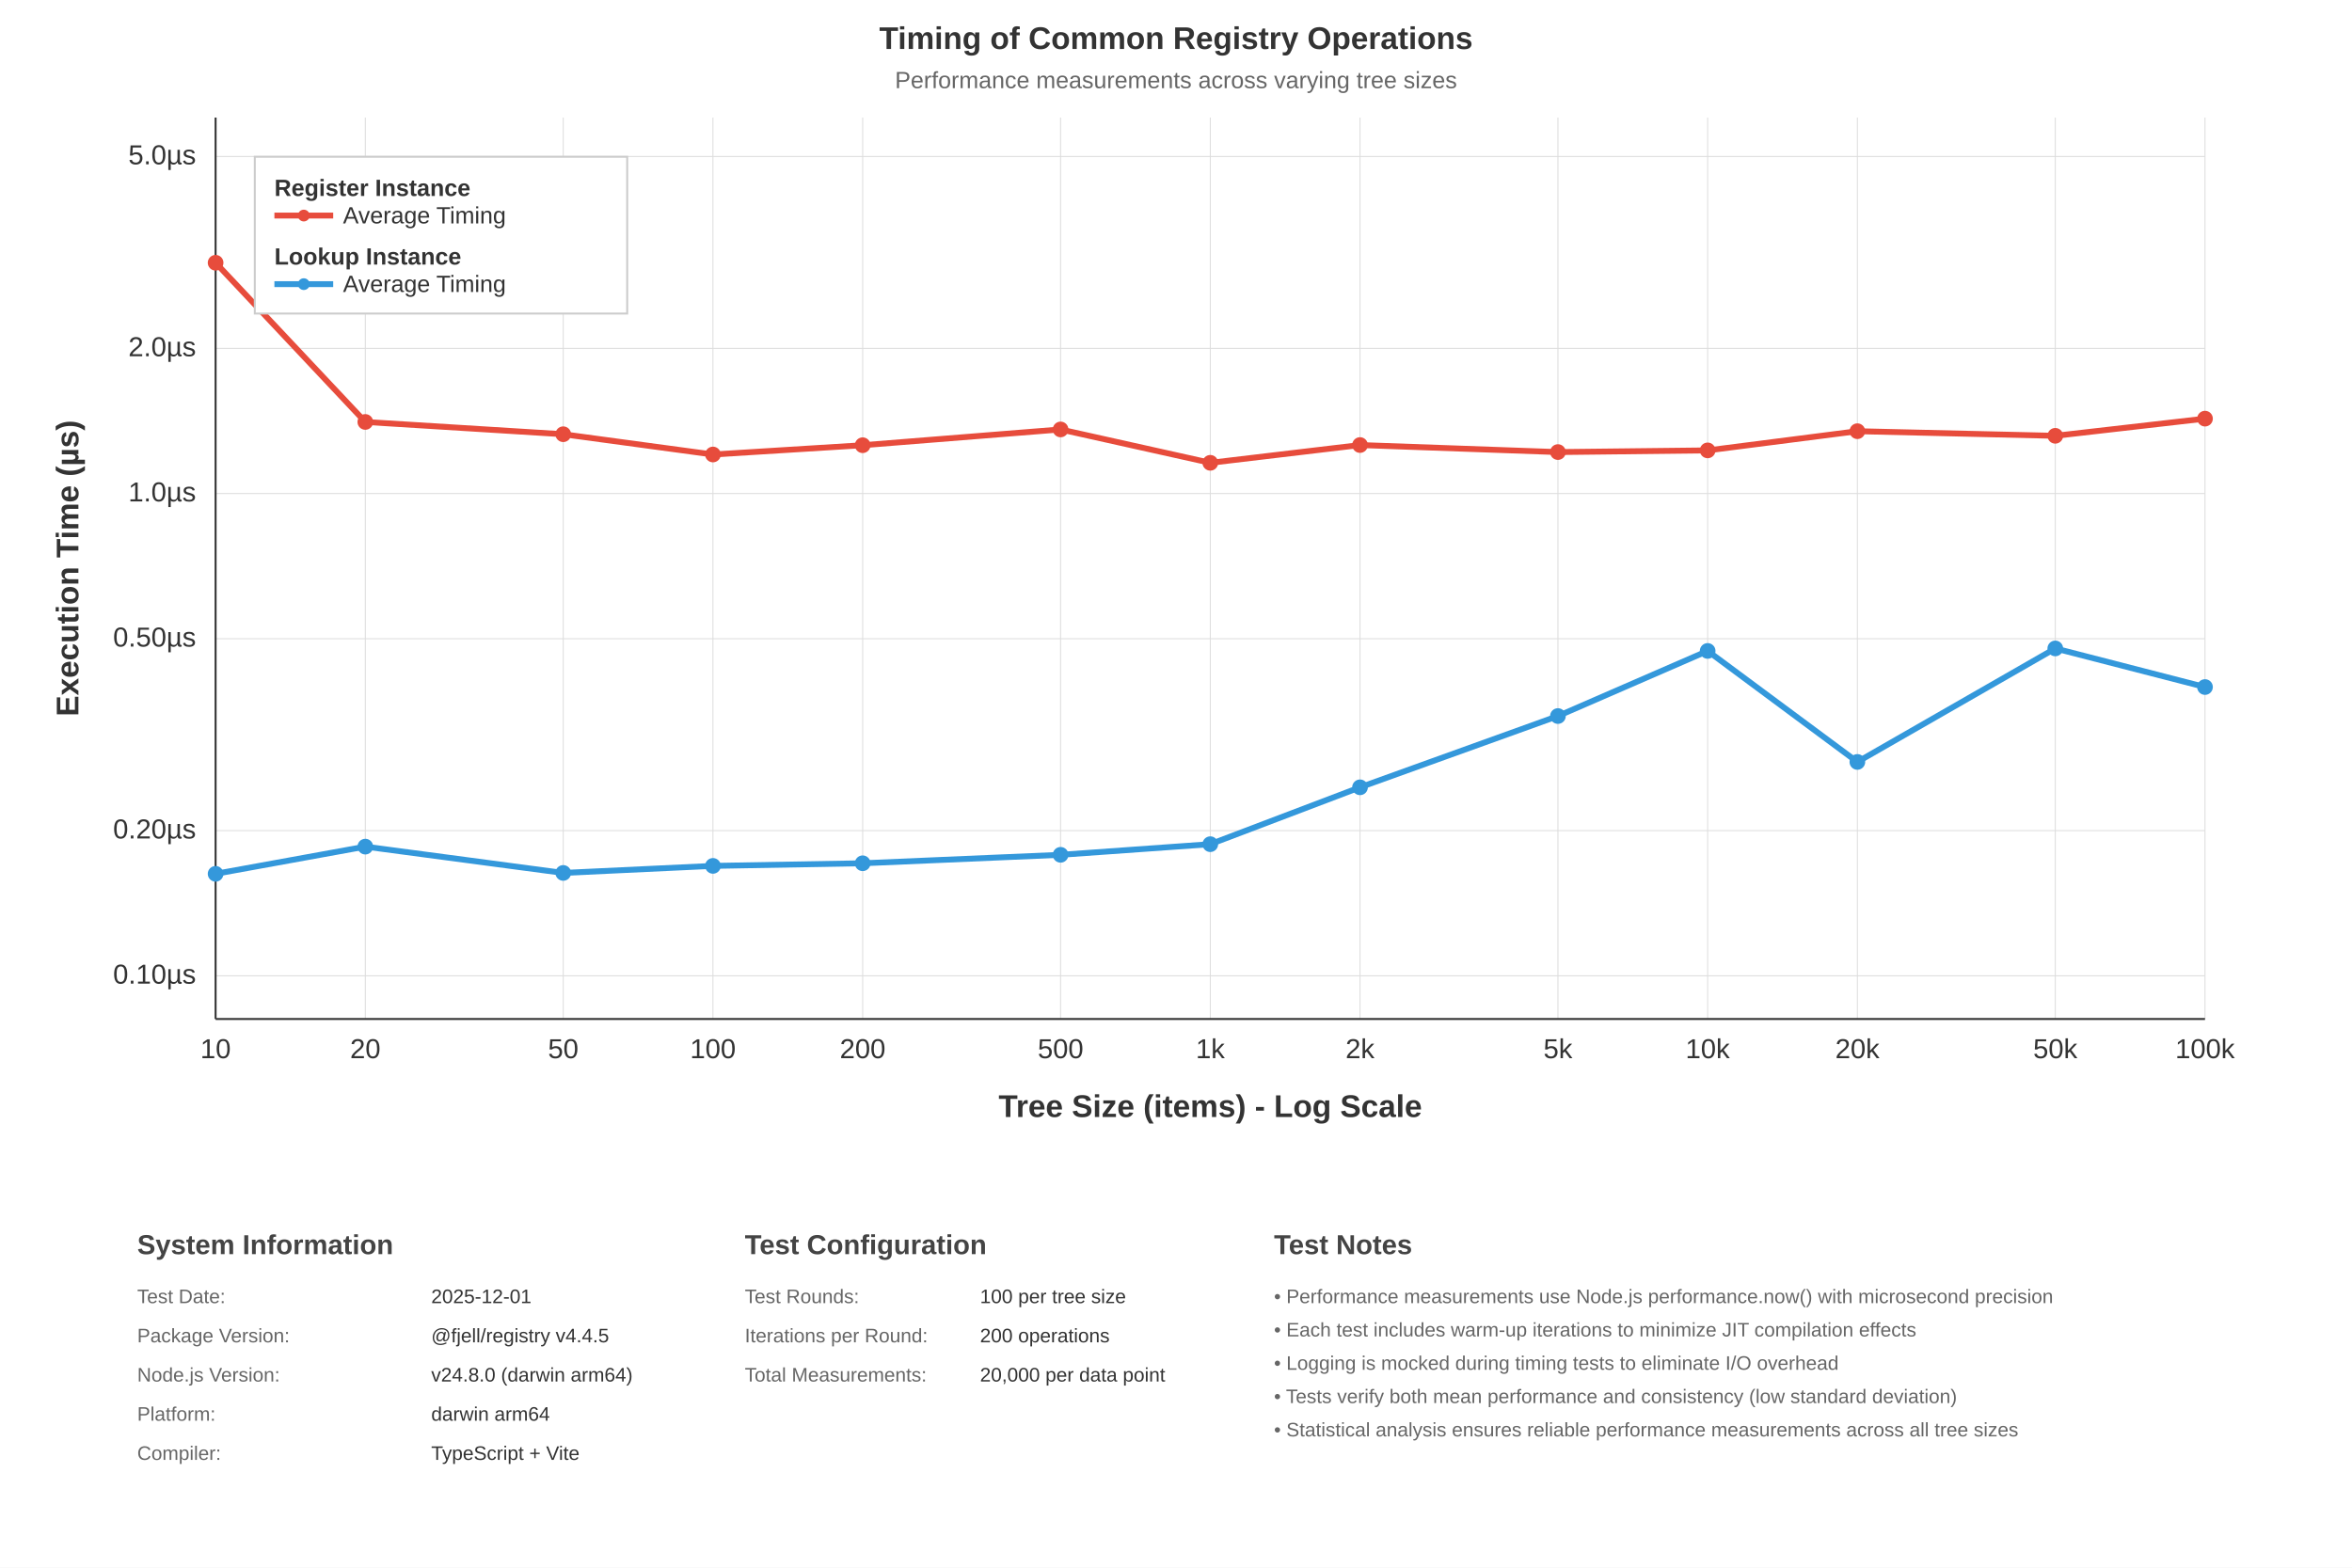
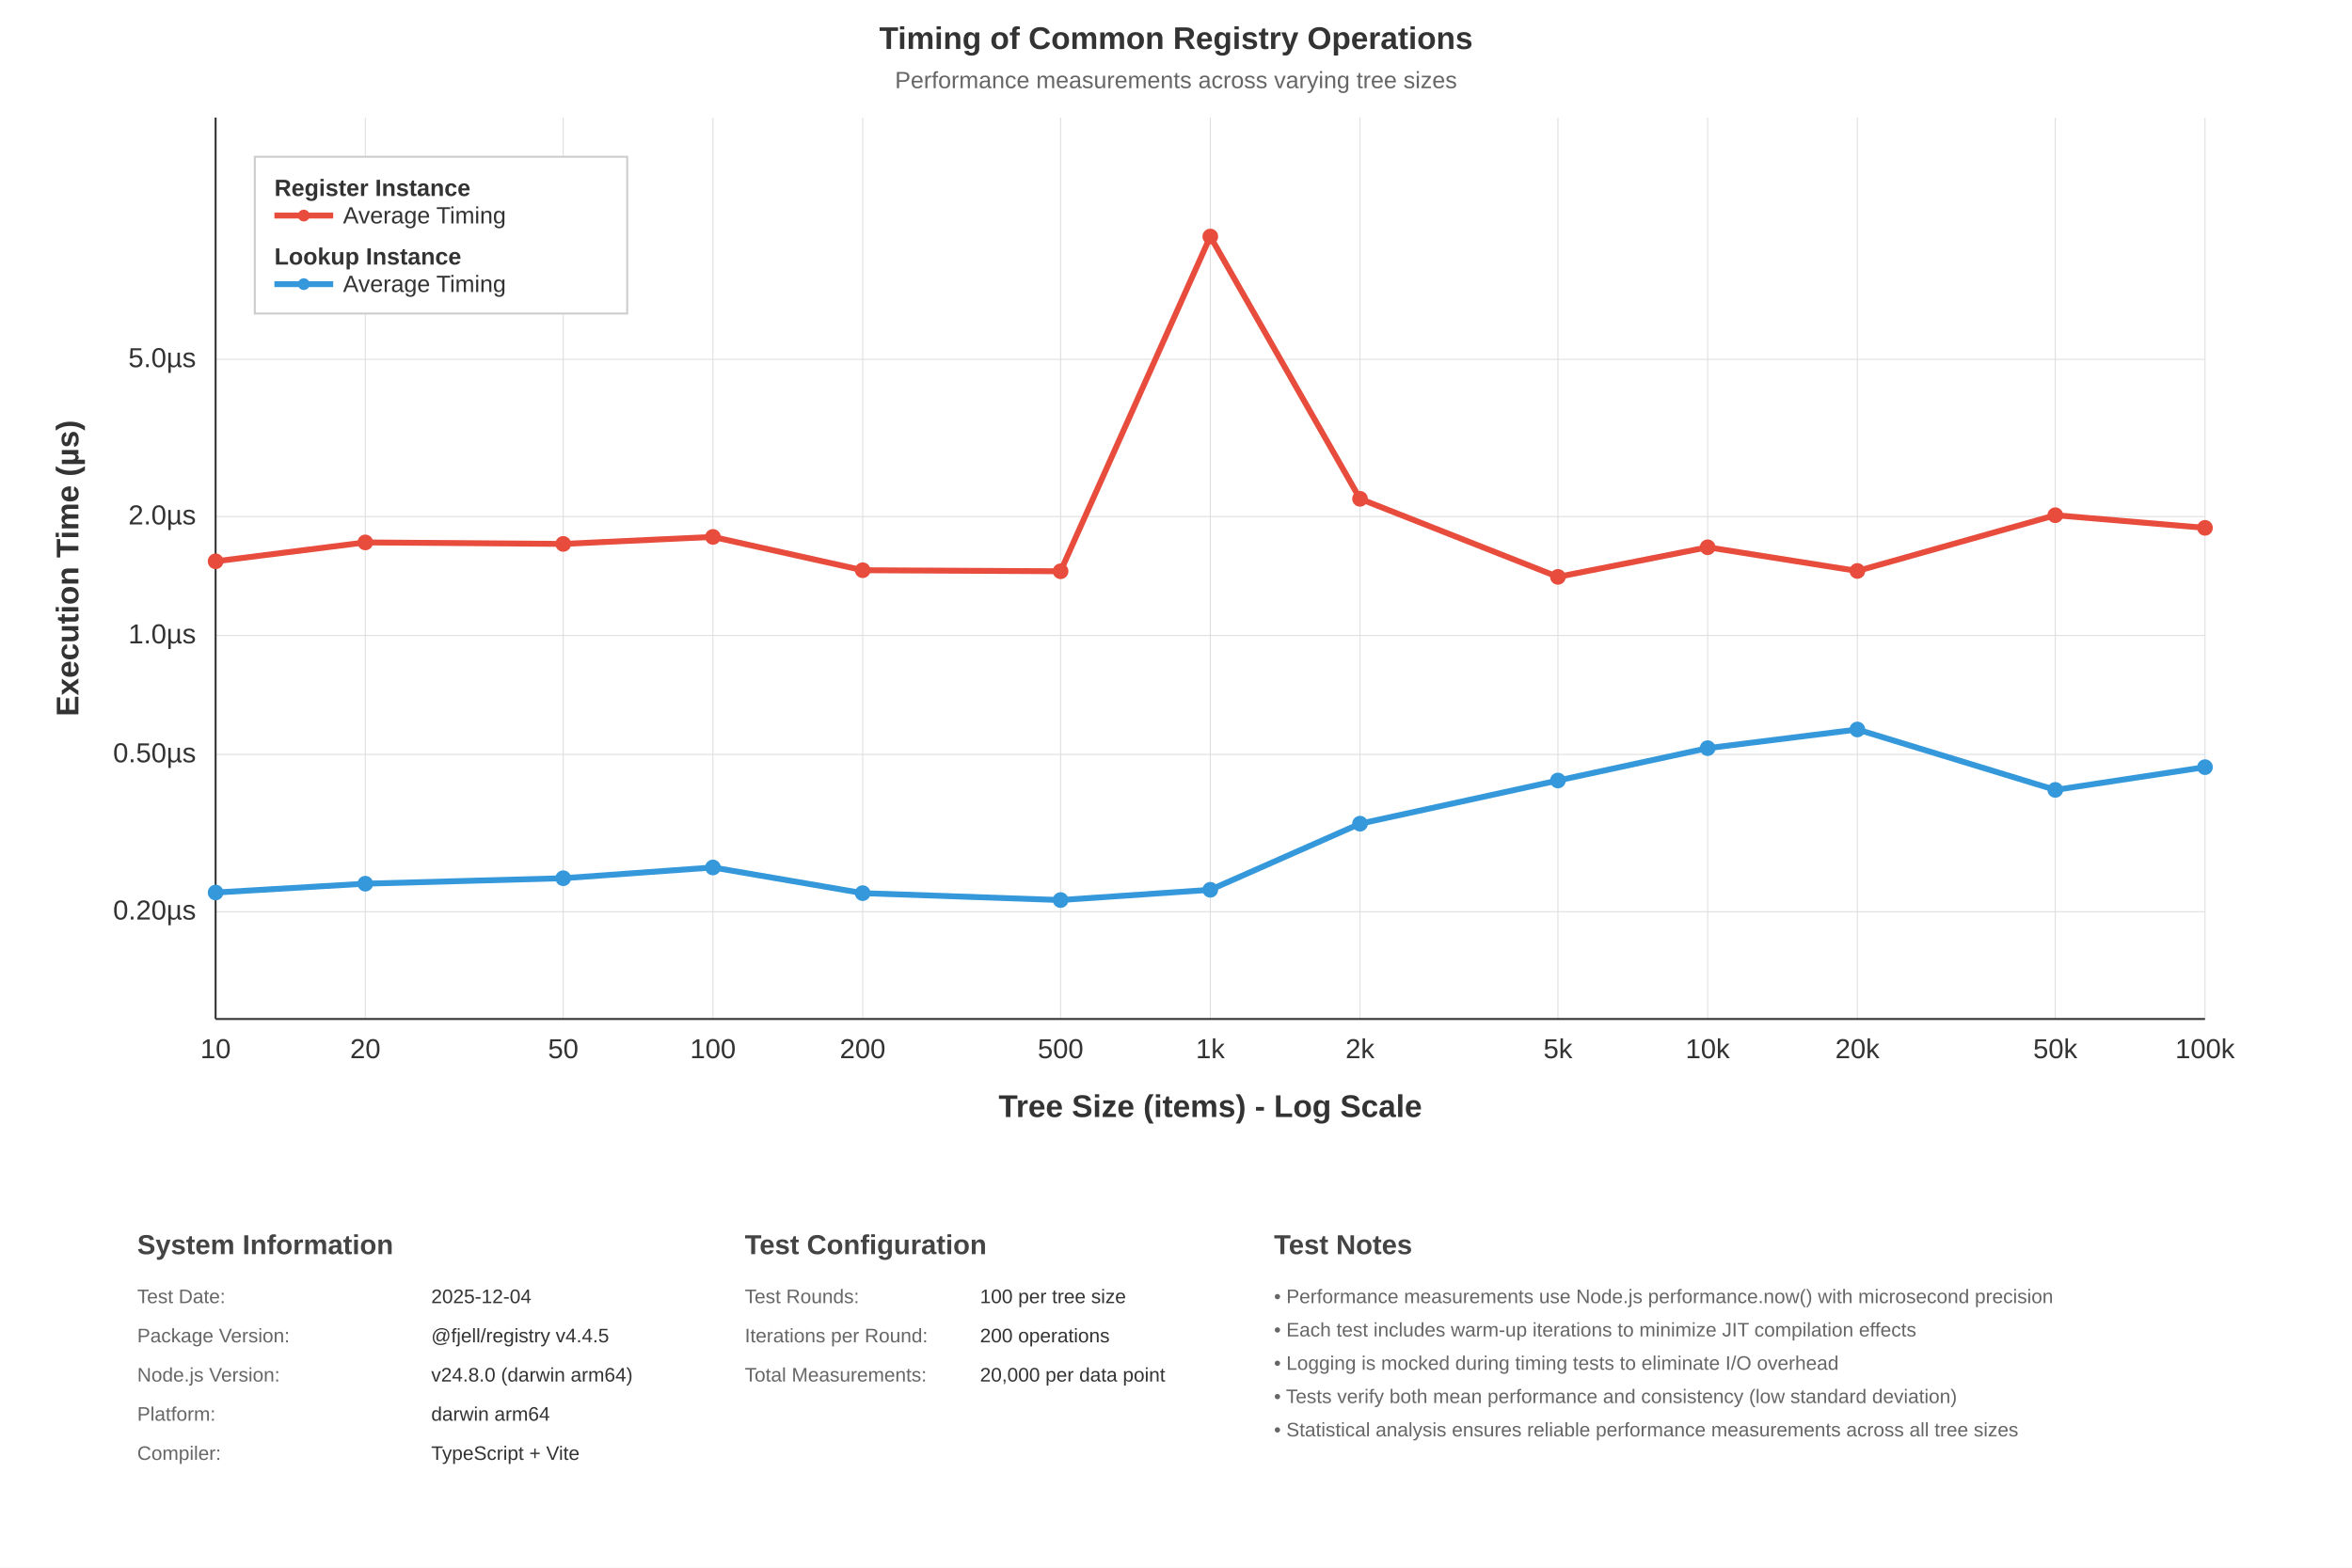
<svg xmlns="http://www.w3.org/2000/svg" width="1200" height="800">
  <style>
    .axis { stroke: #333; stroke-width: 1; }
    .grid { stroke: #ddd; stroke-width: 0.5; }
    .label { font-family: Arial, sans-serif; font-size: 14px; fill: #333; }
    .title { font-family: Arial, sans-serif; font-size: 16px; font-weight: bold; fill: #333; }
    .subtitle { font-family: Arial, sans-serif; font-size: 12px; fill: #666; }
    .register-mean { stroke: #e74c3c; stroke-width: 3; fill: none; }
    .lookup-mean { stroke: #3498db; stroke-width: 3; fill: none; }
    .register-band { fill: rgba(231, 76, 60, 0.2); stroke: #e74c3c; stroke-width: 1; }
    .lookup-band { fill: rgba(52, 152, 219, 0.2); stroke: #3498db; stroke-width: 1; }
    .register-dot { fill: #e74c3c; }
    .lookup-dot { fill: #3498db; }
    .legend { font-family: Arial, sans-serif; font-size: 12px; fill: #333; }
    .axis-title { font-family: Arial, sans-serif; font-size: 16px; font-weight: bold; fill: #333; }
    .metadata-title { font-family: Arial, sans-serif; font-size: 14px; font-weight: bold; fill: #333; }
    .metadata-section { font-family: Arial, sans-serif; font-size: 14px; font-weight: bold; fill: #444; }
    .metadata-label { font-family: Arial, sans-serif; font-size: 10px; fill: #666; }
    .metadata-value { font-family: Arial, sans-serif; font-size: 10px; fill: #333; }
  </style>
  <rect width="1200" height="800" fill="white" />
  <text x="600" y="25" text-anchor="middle" class="title">Timing of Common Registry Operations</text>
  <text x="600" y="45" text-anchor="middle" class="subtitle">Performance measurements across varying tree sizes</text>
  <g transform="translate(110,60)">
-     <line x1="0" y1="437.958" x2="1015" y2="437.958" class="grid" />
-     <text x="-10" y="441.958" text-anchor="end" class="label">0.10µs</text>
-     <line x1="0" y1="363.875" x2="1015" y2="363.875" class="grid" />
-     <text x="-10" y="367.875" text-anchor="end" class="label">0.20µs</text>
-     <line x1="0" y1="265.944" x2="1015" y2="265.944" class="grid" />
-     <text x="-10" y="269.944" text-anchor="end" class="label">0.50µs</text>
-     <line x1="0" y1="191.861" x2="1015" y2="191.861" class="grid" />
-     <text x="-10" y="195.861" text-anchor="end" class="label">1.0µs</text>
-     <line x1="0" y1="117.779" x2="1015" y2="117.779" class="grid" />
-     <text x="-10" y="121.779" text-anchor="end" class="label">2.0µs</text>
-     <line x1="0" y1="19.847" x2="1015" y2="19.847" class="grid" />
-     <text x="-10" y="23.847" text-anchor="end" class="label">5.0µs</text>
+     <line x1="0" y1="405.244" x2="1015" y2="405.244" class="grid" />
+     <text x="-10" y="409.244" text-anchor="end" class="label">0.20µs</text>
+     <line x1="0" y1="325.003" x2="1015" y2="325.003" class="grid" />
+     <text x="-10" y="329.003" text-anchor="end" class="label">0.50µs</text>
+     <line x1="0" y1="264.303" x2="1015" y2="264.303" class="grid" />
+     <text x="-10" y="268.303" text-anchor="end" class="label">1.0µs</text>
+     <line x1="0" y1="203.603" x2="1015" y2="203.603" class="grid" />
+     <text x="-10" y="207.603" text-anchor="end" class="label">2.0µs</text>
+     <line x1="0" y1="123.363" x2="1015" y2="123.363" class="grid" />
+     <text x="-10" y="127.363" text-anchor="end" class="label">5.0µs</text>
    <line x1="0" y1="0" x2="0" y2="460" class="grid" />
    <text x="0" y="480" text-anchor="middle" class="label">10</text>
    <line x1="76.386" y1="0" x2="76.386" y2="460" class="grid" />
    <text x="76.386" y="480" text-anchor="middle" class="label">20</text>
    <line x1="177.364" y1="0" x2="177.364" y2="460" class="grid" />
    <text x="177.364" y="480" text-anchor="middle" class="label">50</text>
    <line x1="253.75" y1="0" x2="253.75" y2="460" class="grid" />
    <text x="253.75" y="480" text-anchor="middle" class="label">100</text>
    <line x1="330.136" y1="0" x2="330.136" y2="460" class="grid" />
    <text x="330.136" y="480" text-anchor="middle" class="label">200</text>
    <line x1="431.114" y1="0" x2="431.114" y2="460" class="grid" />
    <text x="431.114" y="480" text-anchor="middle" class="label">500</text>
    <line x1="507.5" y1="0" x2="507.5" y2="460" class="grid" />
    <text x="507.5" y="480" text-anchor="middle" class="label">1k</text>
    <line x1="583.886" y1="0" x2="583.886" y2="460" class="grid" />
    <text x="583.886" y="480" text-anchor="middle" class="label">2k</text>
    <line x1="684.864" y1="0" x2="684.864" y2="460" class="grid" />
    <text x="684.864" y="480" text-anchor="middle" class="label">5k</text>
    <line x1="761.25" y1="0" x2="761.25" y2="460" class="grid" />
    <text x="761.25" y="480" text-anchor="middle" class="label">10k</text>
    <line x1="837.636" y1="0" x2="837.636" y2="460" class="grid" />
    <text x="837.636" y="480" text-anchor="middle" class="label">20k</text>
    <line x1="938.614" y1="0" x2="938.614" y2="460" class="grid" />
    <text x="938.614" y="480" text-anchor="middle" class="label">50k</text>
    <line x1="1015" y1="0" x2="1015" y2="460" class="grid" />
    <text x="1015" y="480" text-anchor="middle" class="label">100k</text>
    <line x1="0" y1="0" x2="0" y2="460" class="axis" />
    <line x1="0" y1="460" x2="1015" y2="460" class="axis" />
    <text x="507.5" y="510" text-anchor="middle" class="axis-title">Tree Size (items) - Log Scale</text>
    <text transform="rotate(-90,-70,230)" x="-70" y="230" text-anchor="middle" class="axis-title">Execution Time (µs)</text>
-     <path d="M 0 74.083 L 76.386 155.323 L 177.364 161.591 L 253.75 171.934 L 330.136 167.199 L 431.114 159.148 L 507.5 176.176 L 583.886 167.107 L 684.864 170.696 L 761.25 169.839 L 837.636 160.045 L 938.614 162.393 L 1015 153.635" class="register-mean" />
-     <path d="M 0 385.917 L 76.386 372.038 L 177.364 385.463 L 253.75 381.869 L 330.136 380.533 L 431.114 376.219 L 507.5 370.791 L 583.886 341.771 L 684.864 305.4 L 761.25 272.177 L 837.636 328.818 L 938.614 270.9 L 1015 290.598" class="lookup-mean" />
-     <circle cx="0" cy="74.083" r="4" class="register-dot" />
-     <circle cx="76.386" cy="155.323" r="4" class="register-dot" />
-     <circle cx="177.364" cy="161.591" r="4" class="register-dot" />
-     <circle cx="253.75" cy="171.934" r="4" class="register-dot" />
-     <circle cx="330.136" cy="167.199" r="4" class="register-dot" />
-     <circle cx="431.114" cy="159.148" r="4" class="register-dot" />
-     <circle cx="507.5" cy="176.176" r="4" class="register-dot" />
-     <circle cx="583.886" cy="167.107" r="4" class="register-dot" />
-     <circle cx="684.864" cy="170.696" r="4" class="register-dot" />
-     <circle cx="761.25" cy="169.839" r="4" class="register-dot" />
-     <circle cx="837.636" cy="160.045" r="4" class="register-dot" />
-     <circle cx="938.614" cy="162.393" r="4" class="register-dot" />
-     <circle cx="1015" cy="153.635" r="4" class="register-dot" />
-     <circle cx="0" cy="385.917" r="4" class="lookup-dot" />
-     <circle cx="76.386" cy="372.038" r="4" class="lookup-dot" />
-     <circle cx="177.364" cy="385.463" r="4" class="lookup-dot" />
-     <circle cx="253.75" cy="381.869" r="4" class="lookup-dot" />
-     <circle cx="330.136" cy="380.533" r="4" class="lookup-dot" />
-     <circle cx="431.114" cy="376.219" r="4" class="lookup-dot" />
-     <circle cx="507.5" cy="370.791" r="4" class="lookup-dot" />
-     <circle cx="583.886" cy="341.771" r="4" class="lookup-dot" />
-     <circle cx="684.864" cy="305.4" r="4" class="lookup-dot" />
-     <circle cx="761.25" cy="272.177" r="4" class="lookup-dot" />
-     <circle cx="837.636" cy="328.818" r="4" class="lookup-dot" />
-     <circle cx="938.614" cy="270.9" r="4" class="lookup-dot" />
-     <circle cx="1015" cy="290.598" r="4" class="lookup-dot" />
+     <path d="M 0 226.434 L 76.386 216.798 L 177.364 217.561 L 253.75 213.988 L 330.136 230.992 L 431.114 231.519 L 507.5 60.7 L 583.886 194.552 L 684.864 234.381 L 761.25 219.272 L 837.636 231.366 L 938.614 202.913 L 1015 209.366" class="register-mean" />
+     <path d="M 0 395.456 L 76.386 390.955 L 177.364 388.161 L 253.75 382.668 L 330.136 395.781 L 431.114 399.3 L 507.5 394.073 L 583.886 360.333 L 684.864 338.296 L 761.25 321.79 L 837.636 312.258 L 938.614 343.092 L 1015 331.482" class="lookup-mean" />
+     <circle cx="0" cy="226.434" r="4" class="register-dot" />
+     <circle cx="76.386" cy="216.798" r="4" class="register-dot" />
+     <circle cx="177.364" cy="217.561" r="4" class="register-dot" />
+     <circle cx="253.75" cy="213.988" r="4" class="register-dot" />
+     <circle cx="330.136" cy="230.992" r="4" class="register-dot" />
+     <circle cx="431.114" cy="231.519" r="4" class="register-dot" />
+     <circle cx="507.5" cy="60.7" r="4" class="register-dot" />
+     <circle cx="583.886" cy="194.552" r="4" class="register-dot" />
+     <circle cx="684.864" cy="234.381" r="4" class="register-dot" />
+     <circle cx="761.25" cy="219.272" r="4" class="register-dot" />
+     <circle cx="837.636" cy="231.366" r="4" class="register-dot" />
+     <circle cx="938.614" cy="202.913" r="4" class="register-dot" />
+     <circle cx="1015" cy="209.366" r="4" class="register-dot" />
+     <circle cx="0" cy="395.456" r="4" class="lookup-dot" />
+     <circle cx="76.386" cy="390.955" r="4" class="lookup-dot" />
+     <circle cx="177.364" cy="388.161" r="4" class="lookup-dot" />
+     <circle cx="253.75" cy="382.668" r="4" class="lookup-dot" />
+     <circle cx="330.136" cy="395.781" r="4" class="lookup-dot" />
+     <circle cx="431.114" cy="399.3" r="4" class="lookup-dot" />
+     <circle cx="507.5" cy="394.073" r="4" class="lookup-dot" />
+     <circle cx="583.886" cy="360.333" r="4" class="lookup-dot" />
+     <circle cx="684.864" cy="338.296" r="4" class="lookup-dot" />
+     <circle cx="761.25" cy="321.79" r="4" class="lookup-dot" />
+     <circle cx="837.636" cy="312.258" r="4" class="lookup-dot" />
+     <circle cx="938.614" cy="343.092" r="4" class="lookup-dot" />
+     <circle cx="1015" cy="331.482" r="4" class="lookup-dot" />
    <g transform="translate(20, 20)">
      <rect x="0" y="0" width="190" height="80" fill="white" stroke="#ccc" stroke-width="1" />
      <text x="10" y="20" class="legend" font-weight="bold">Register Instance</text>
      <line x1="10" y1="30" x2="40" y2="30" class="register-mean" />
      <circle cx="25" cy="30" r="3" class="register-dot" />
      <text x="45" y="34" class="legend">Average Timing</text>
      <text x="10" y="55" class="legend" font-weight="bold">Lookup Instance</text>
      <line x1="10" y1="65" x2="40" y2="65" class="lookup-mean" />
      <circle cx="25" cy="65" r="3" class="lookup-dot" />
      <text x="45" y="69" class="legend">Average Timing</text>
    </g>
  </g>
  <g transform="translate(50, 620)">
    <g transform="translate(20, 20)">
      <text x="0" y="0" class="metadata-section">System Information</text>
      <text x="0" y="25" class="metadata-label">Test Date:</text>
-       <text x="150" y="25" class="metadata-value">2025-12-01</text>
+       <text x="150" y="25" class="metadata-value">2025-12-04</text>
      <text x="0" y="45" class="metadata-label">Package Version:</text>
      <text x="150" y="45" class="metadata-value">@fjell/registry v4.4.5</text>
      <text x="0" y="65" class="metadata-label">Node.js Version:</text>
      <text x="150" y="65" class="metadata-value">v24.8.0 (darwin arm64)</text>
      <text x="0" y="85" class="metadata-label">Platform:</text>
      <text x="150" y="85" class="metadata-value">darwin arm64</text>
      <text x="0" y="105" class="metadata-label">Compiler:</text>
      <text x="150" y="105" class="metadata-value">TypeScript + Vite</text>
    </g>
    <g transform="translate(330, 20)">
      <text x="0" y="0" class="metadata-section">Test Configuration</text>
      <text x="0" y="25" class="metadata-label">Test Rounds:</text>
      <text x="120" y="25" class="metadata-value">100 per tree size</text>
      <text x="0" y="45" class="metadata-label">Iterations per Round:</text>
      <text x="120" y="45" class="metadata-value">200 operations</text>
      <text x="0" y="65" class="metadata-label">Total Measurements:</text>
      <text x="120" y="65" class="metadata-value">20,000 per data point</text>
    </g>
    <g transform="translate(600, 20)">
      <text x="0" y="0" class="metadata-section">Test Notes</text>
      <text x="0" y="25" class="metadata-label">• Performance measurements use Node.js performance.now() with microsecond precision</text>
      <text x="0" y="42" class="metadata-label">• Each test includes warm-up iterations to minimize JIT compilation effects</text>
      <text x="0" y="59" class="metadata-label">• Logging is mocked during timing tests to eliminate I/O overhead</text>
      <text x="0" y="76" class="metadata-label">• Tests verify both mean performance and consistency (low standard deviation)</text>
      <text x="0" y="93" class="metadata-label">• Statistical analysis ensures reliable performance measurements across all tree sizes</text>
    </g>
  </g>
</svg>
